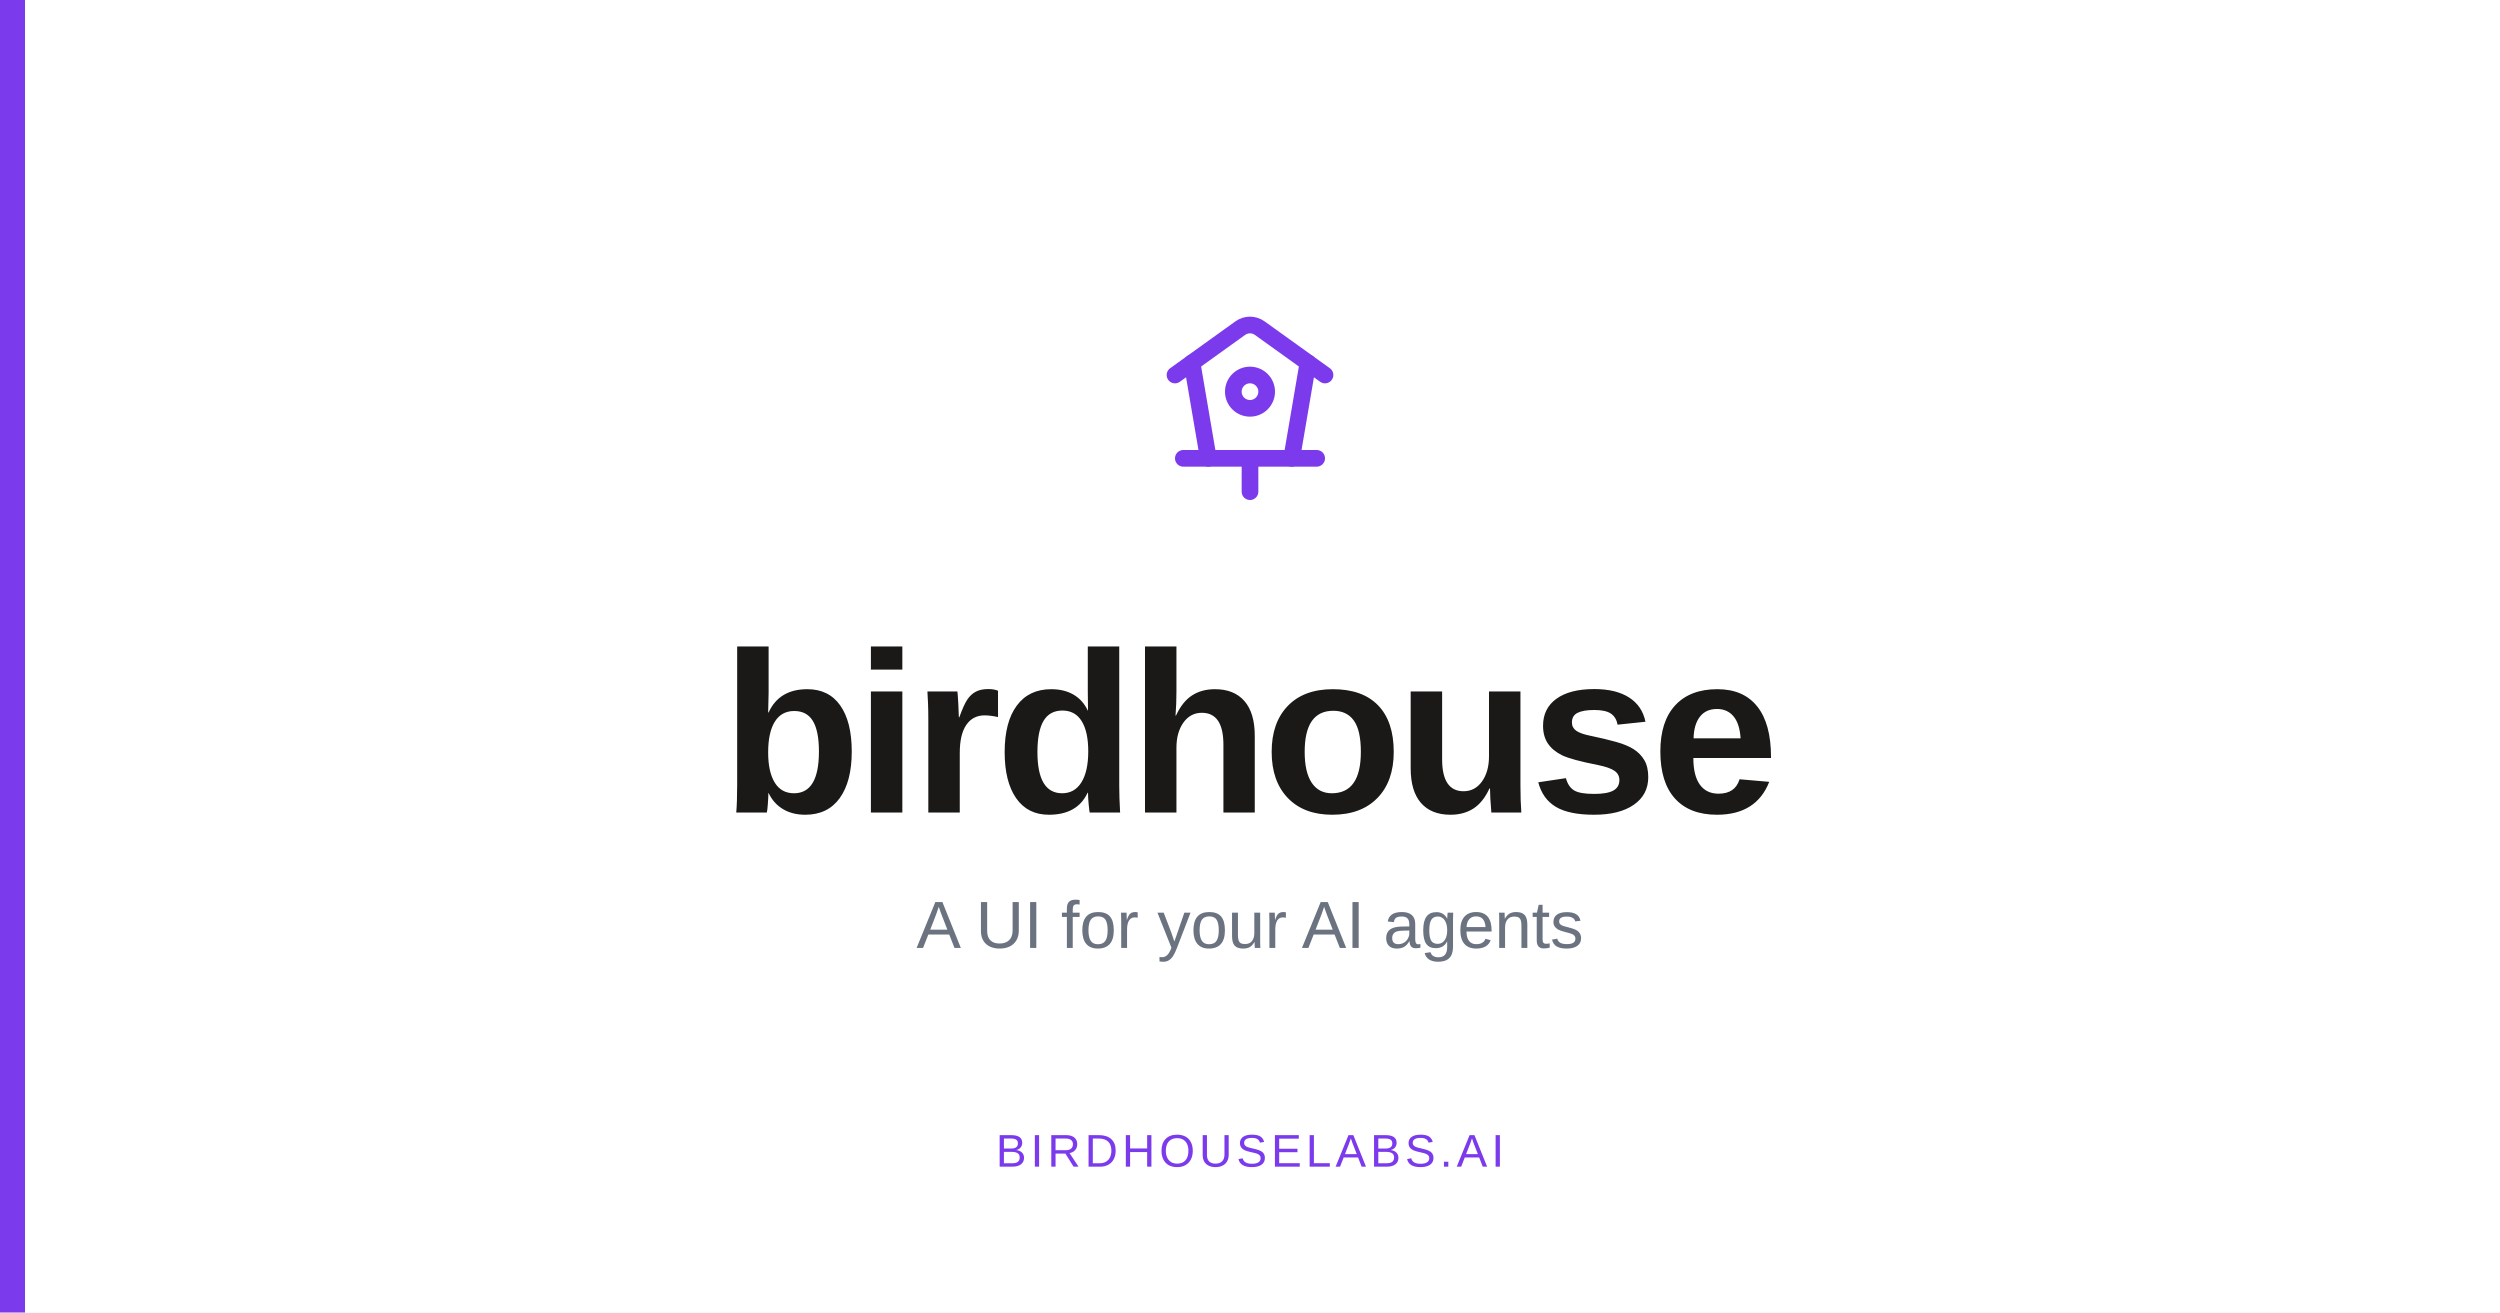
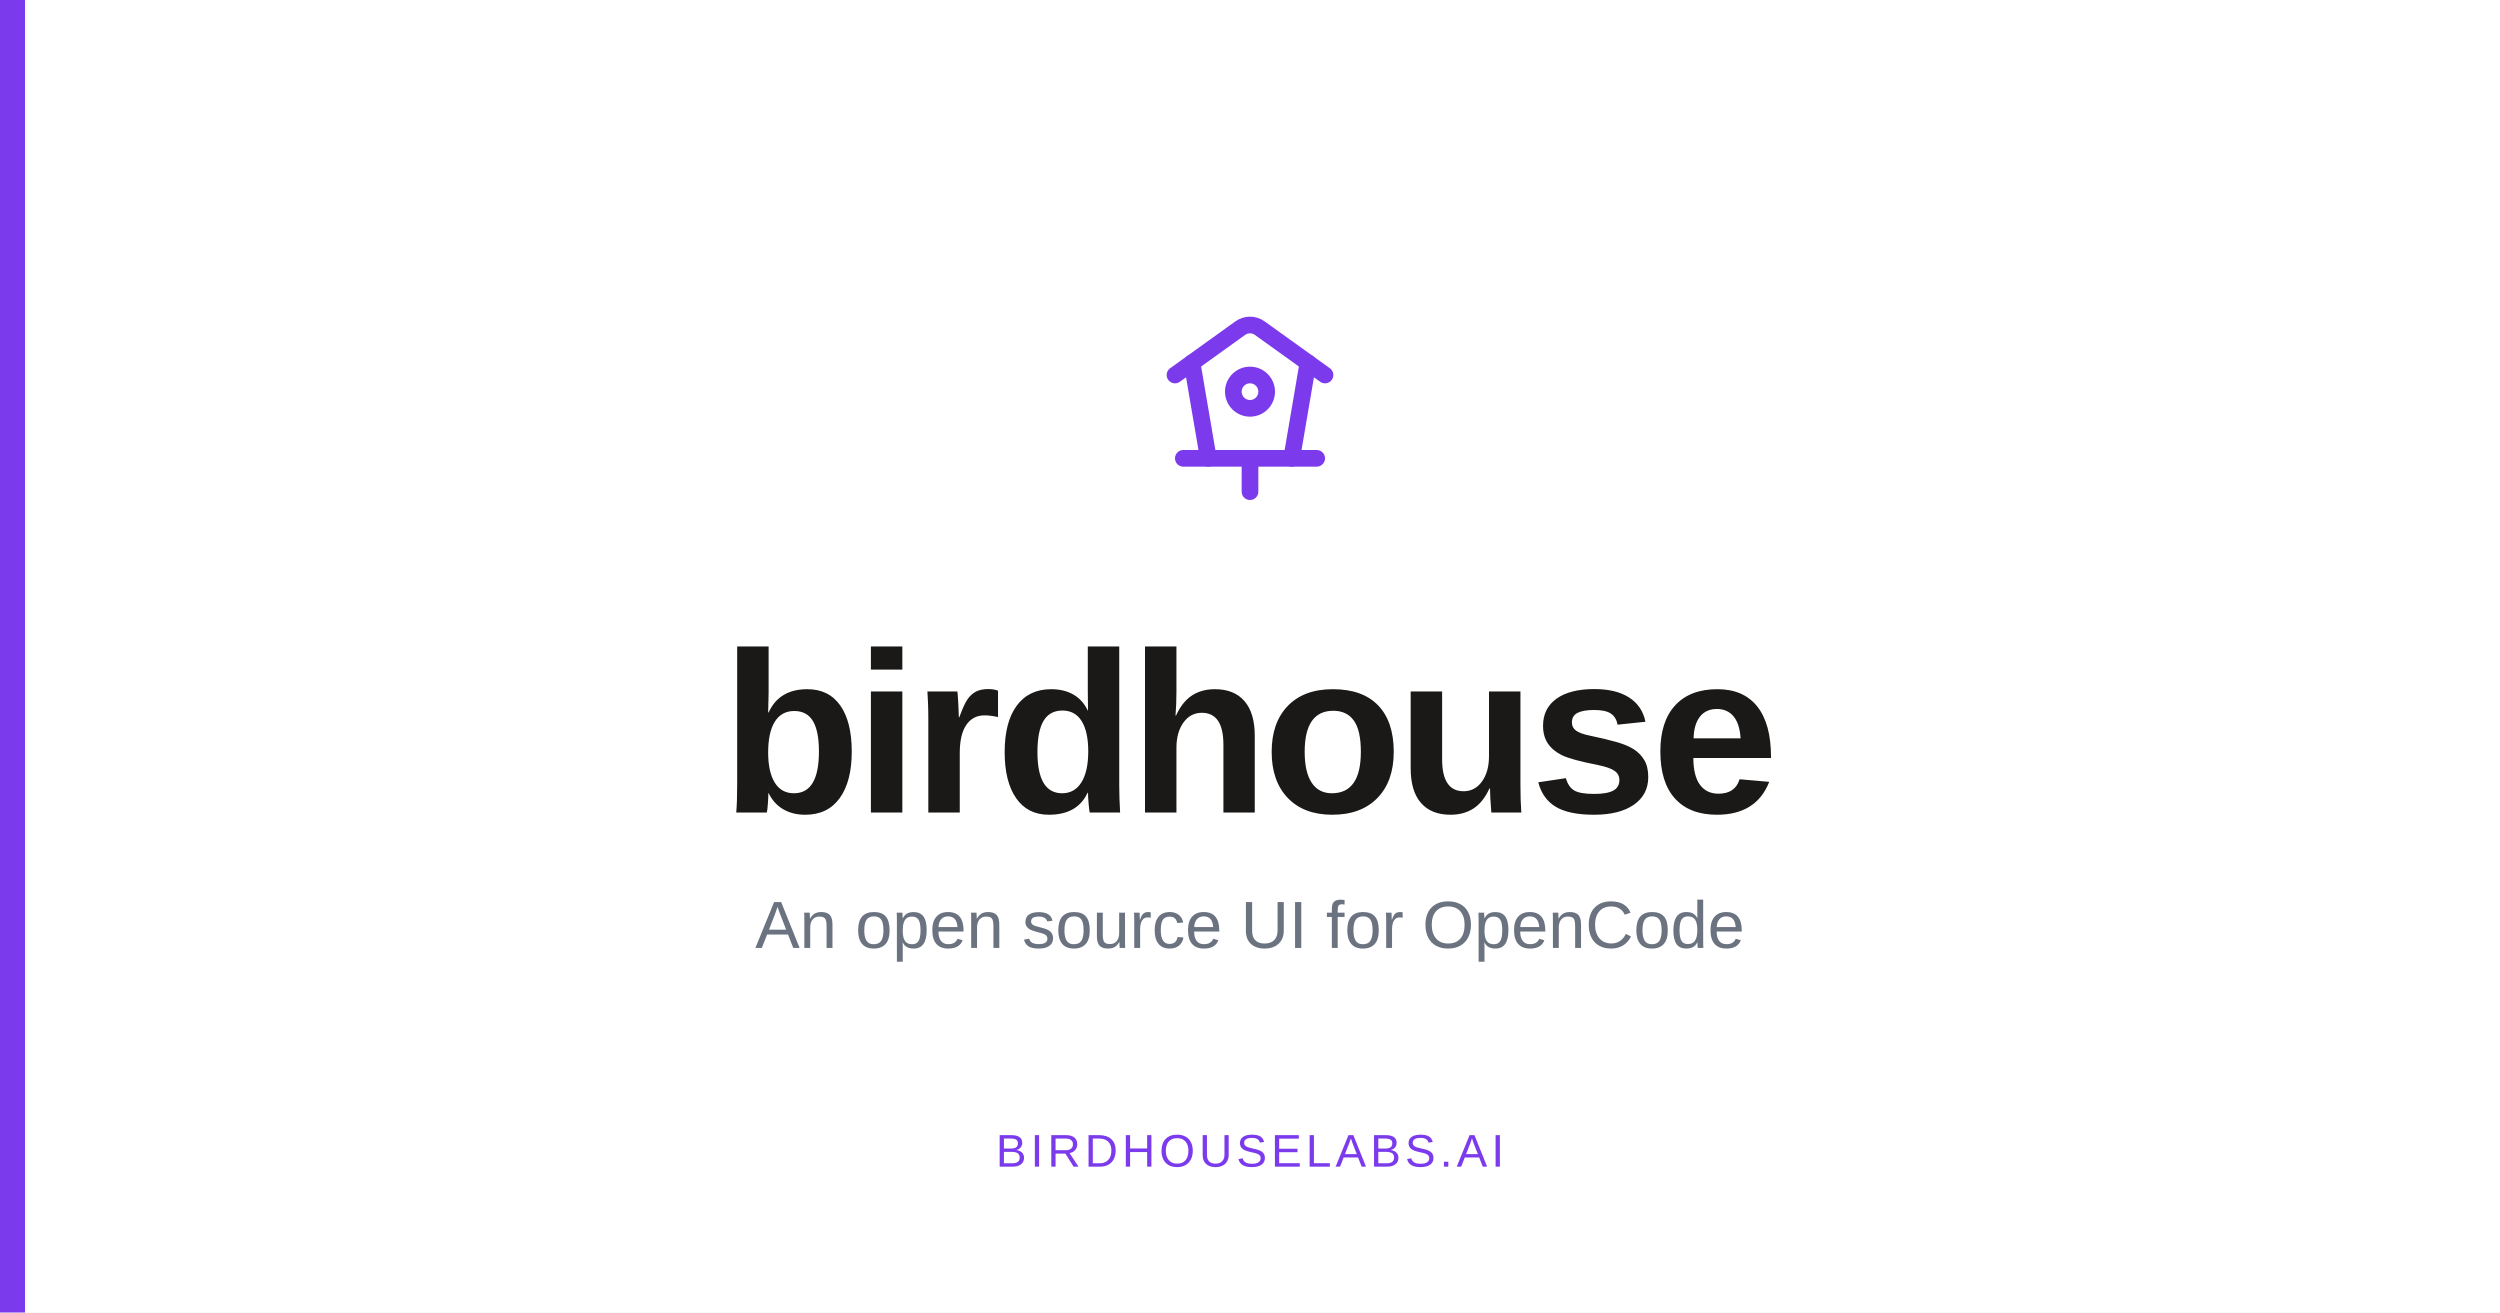
<svg xmlns="http://www.w3.org/2000/svg" width="1200" height="630" viewBox="0 0 1200 630" fill="none">
  <rect width="1200" height="630" fill="#FFFFFF" />
  <rect x="0" y="0" width="12" height="630" fill="#7C3AED" />
  <g transform="translate(552, 148) scale(4)">
    <path d="M12 18v4" fill="none" stroke="#7C3AED" stroke-width="2" stroke-linecap="round" stroke-linejoin="round" />
    <path d="m17 18 1.956-11.468" stroke="#7C3AED" stroke-width="2" stroke-linecap="round" stroke-linejoin="round" />
    <path d="m3 8 7.82-5.615a2 2 0 0 1 2.36 0L21 8" stroke="#7C3AED" stroke-width="2" stroke-linecap="round" stroke-linejoin="round" />
    <path d="M4 18h16" stroke="#7C3AED" stroke-width="2" stroke-linecap="round" stroke-linejoin="round" />
    <path d="M7 18 5.044 6.532" stroke="#7C3AED" stroke-width="2" stroke-linecap="round" stroke-linejoin="round" />
    <circle cx="12" cy="10" r="2" stroke="#7C3AED" stroke-width="2" stroke-linecap="round" stroke-linejoin="round" fill="none" />
  </g>
  <text x="600" y="390" font-family="Arial, Helvetica, sans-serif" font-size="110" font-weight="700" fill="#1A1917" text-anchor="middle" letter-spacing="-3">birdhouse</text>
-   <text x="600" y="455" font-family="Arial, Helvetica, sans-serif" font-size="32" font-weight="400" fill="#6B7280" text-anchor="middle">A UI for your AI agents</text>
+   <text x="600" y="455" font-family="Arial, Helvetica, sans-serif" font-size="32" font-weight="400" fill="#6B7280" text-anchor="middle">An open source UI for OpenCode</text>
  <text x="600" y="560" font-family="Arial, Helvetica, sans-serif" font-size="22" font-weight="400" fill="#7C3AED" text-anchor="middle" letter-spacing="2">BIRDHOUSELABS.AI</text>
</svg>
